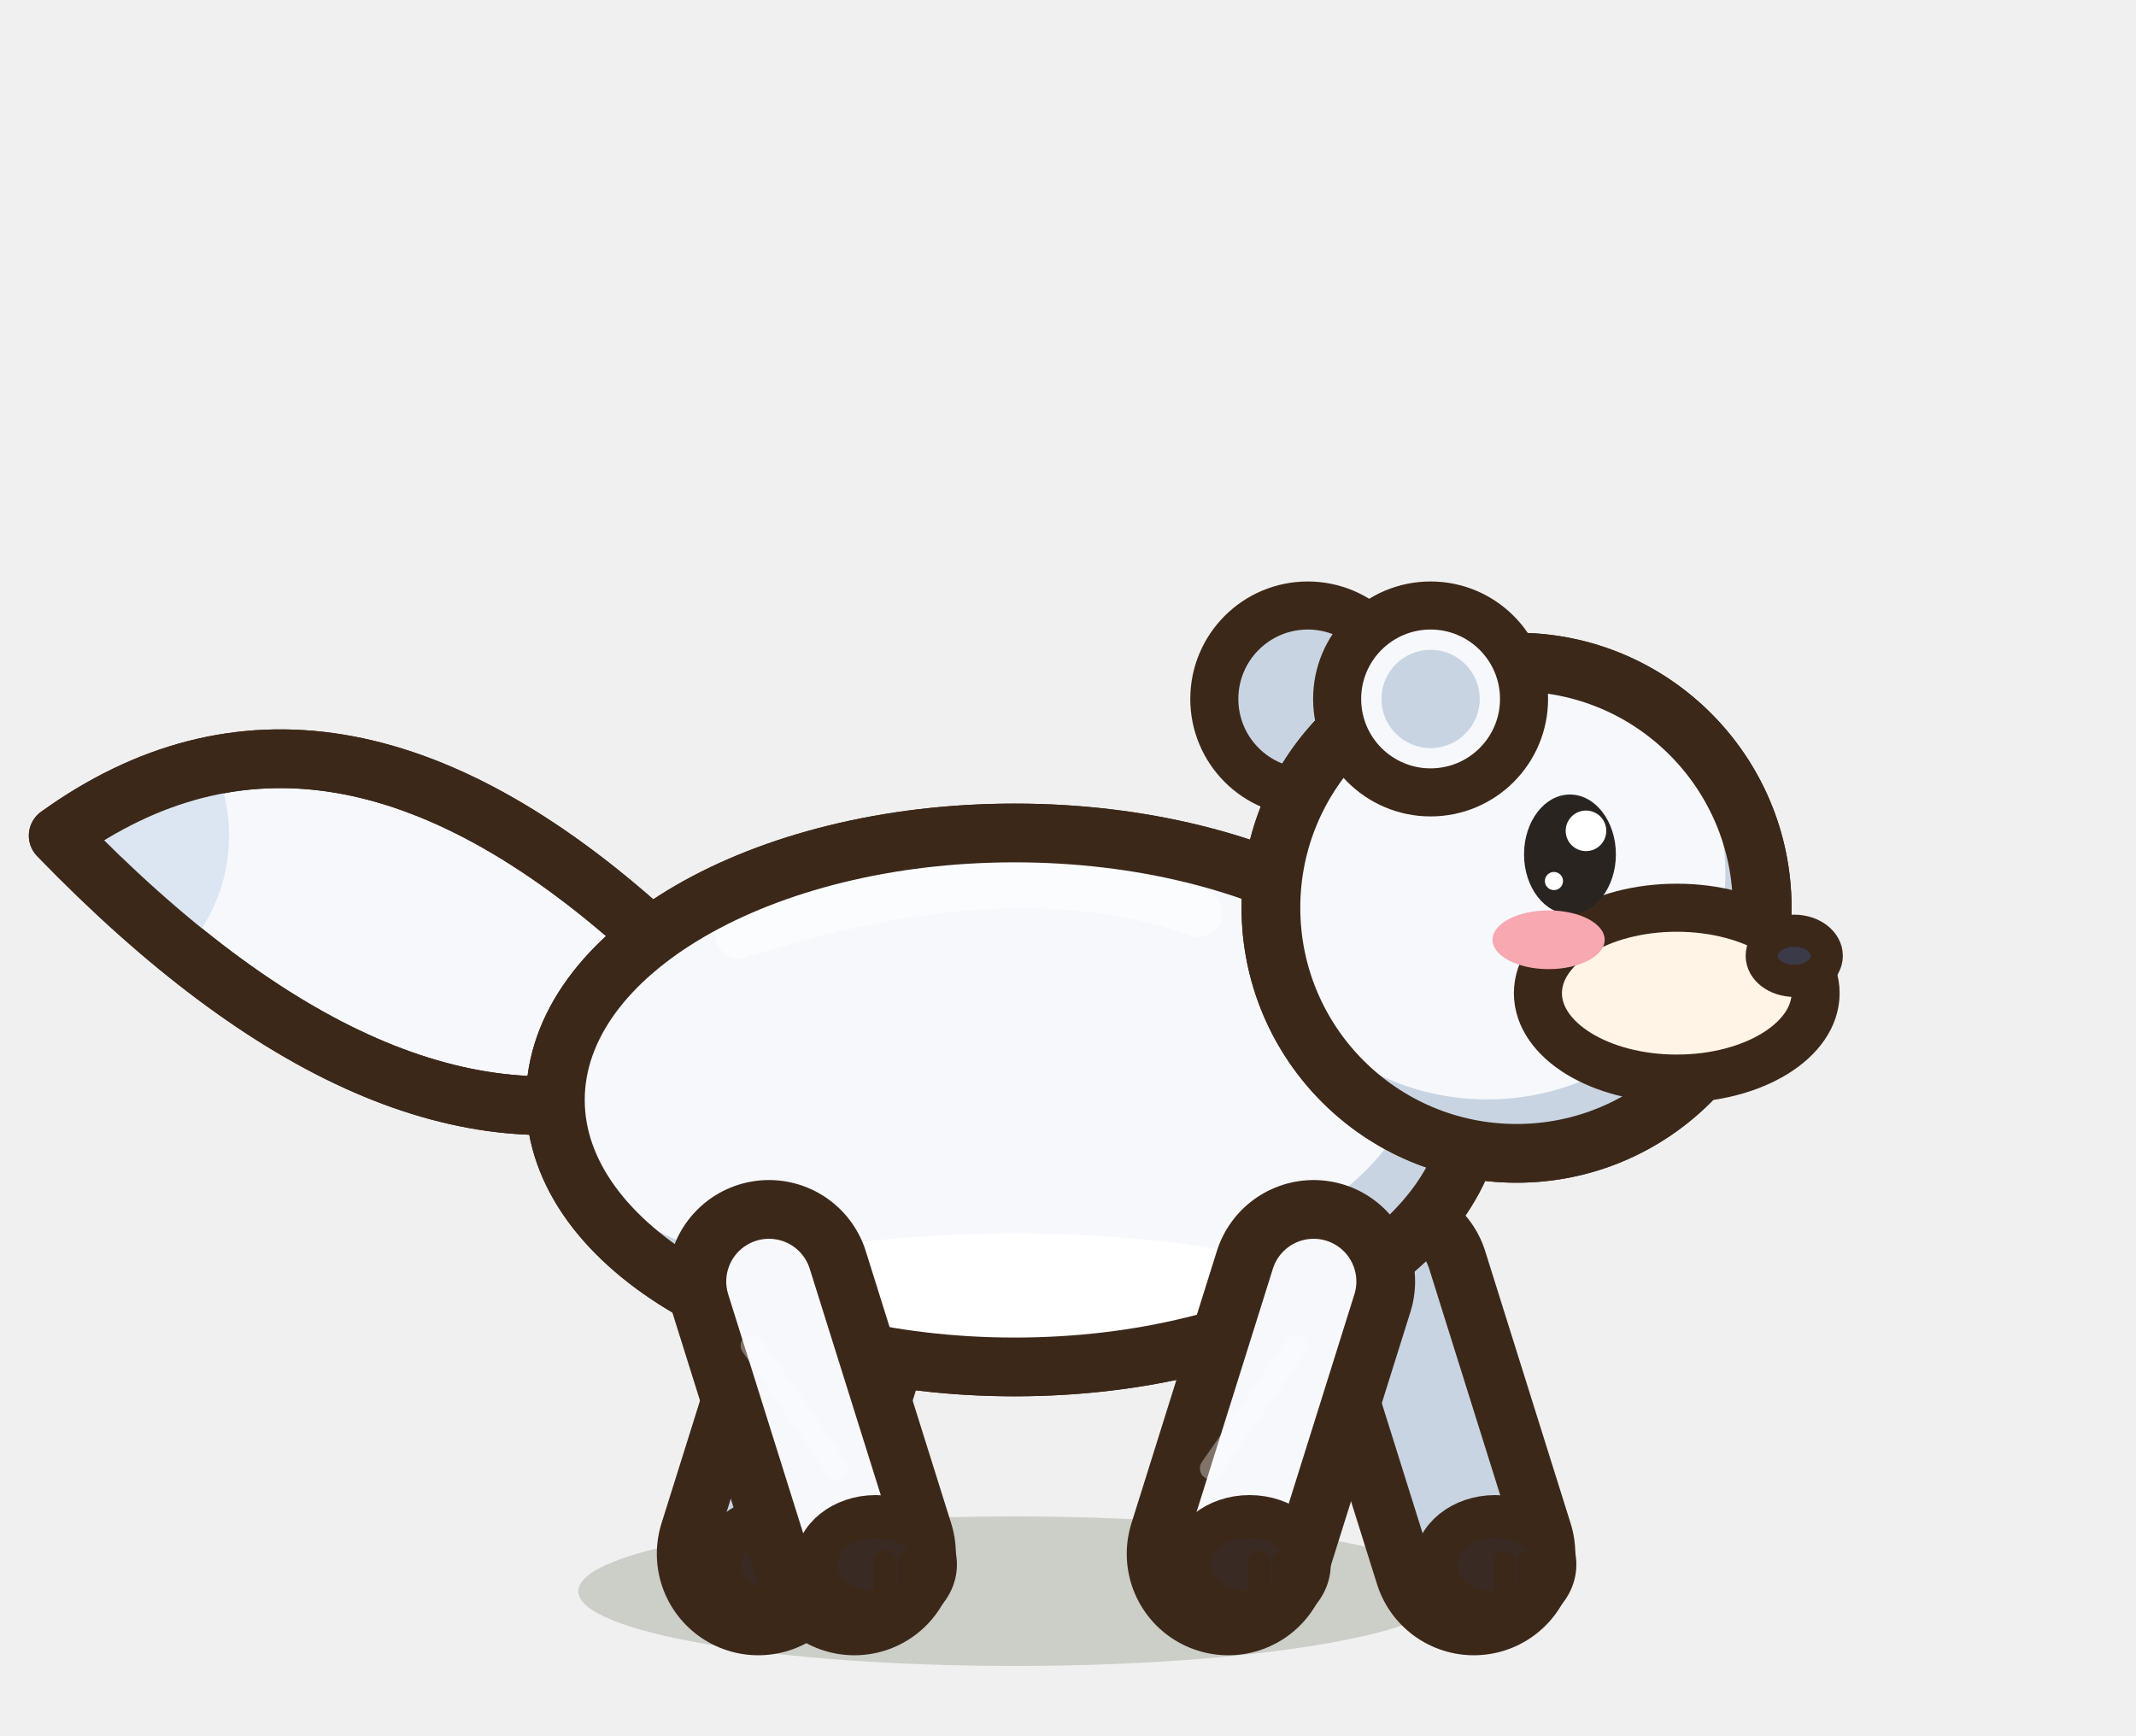
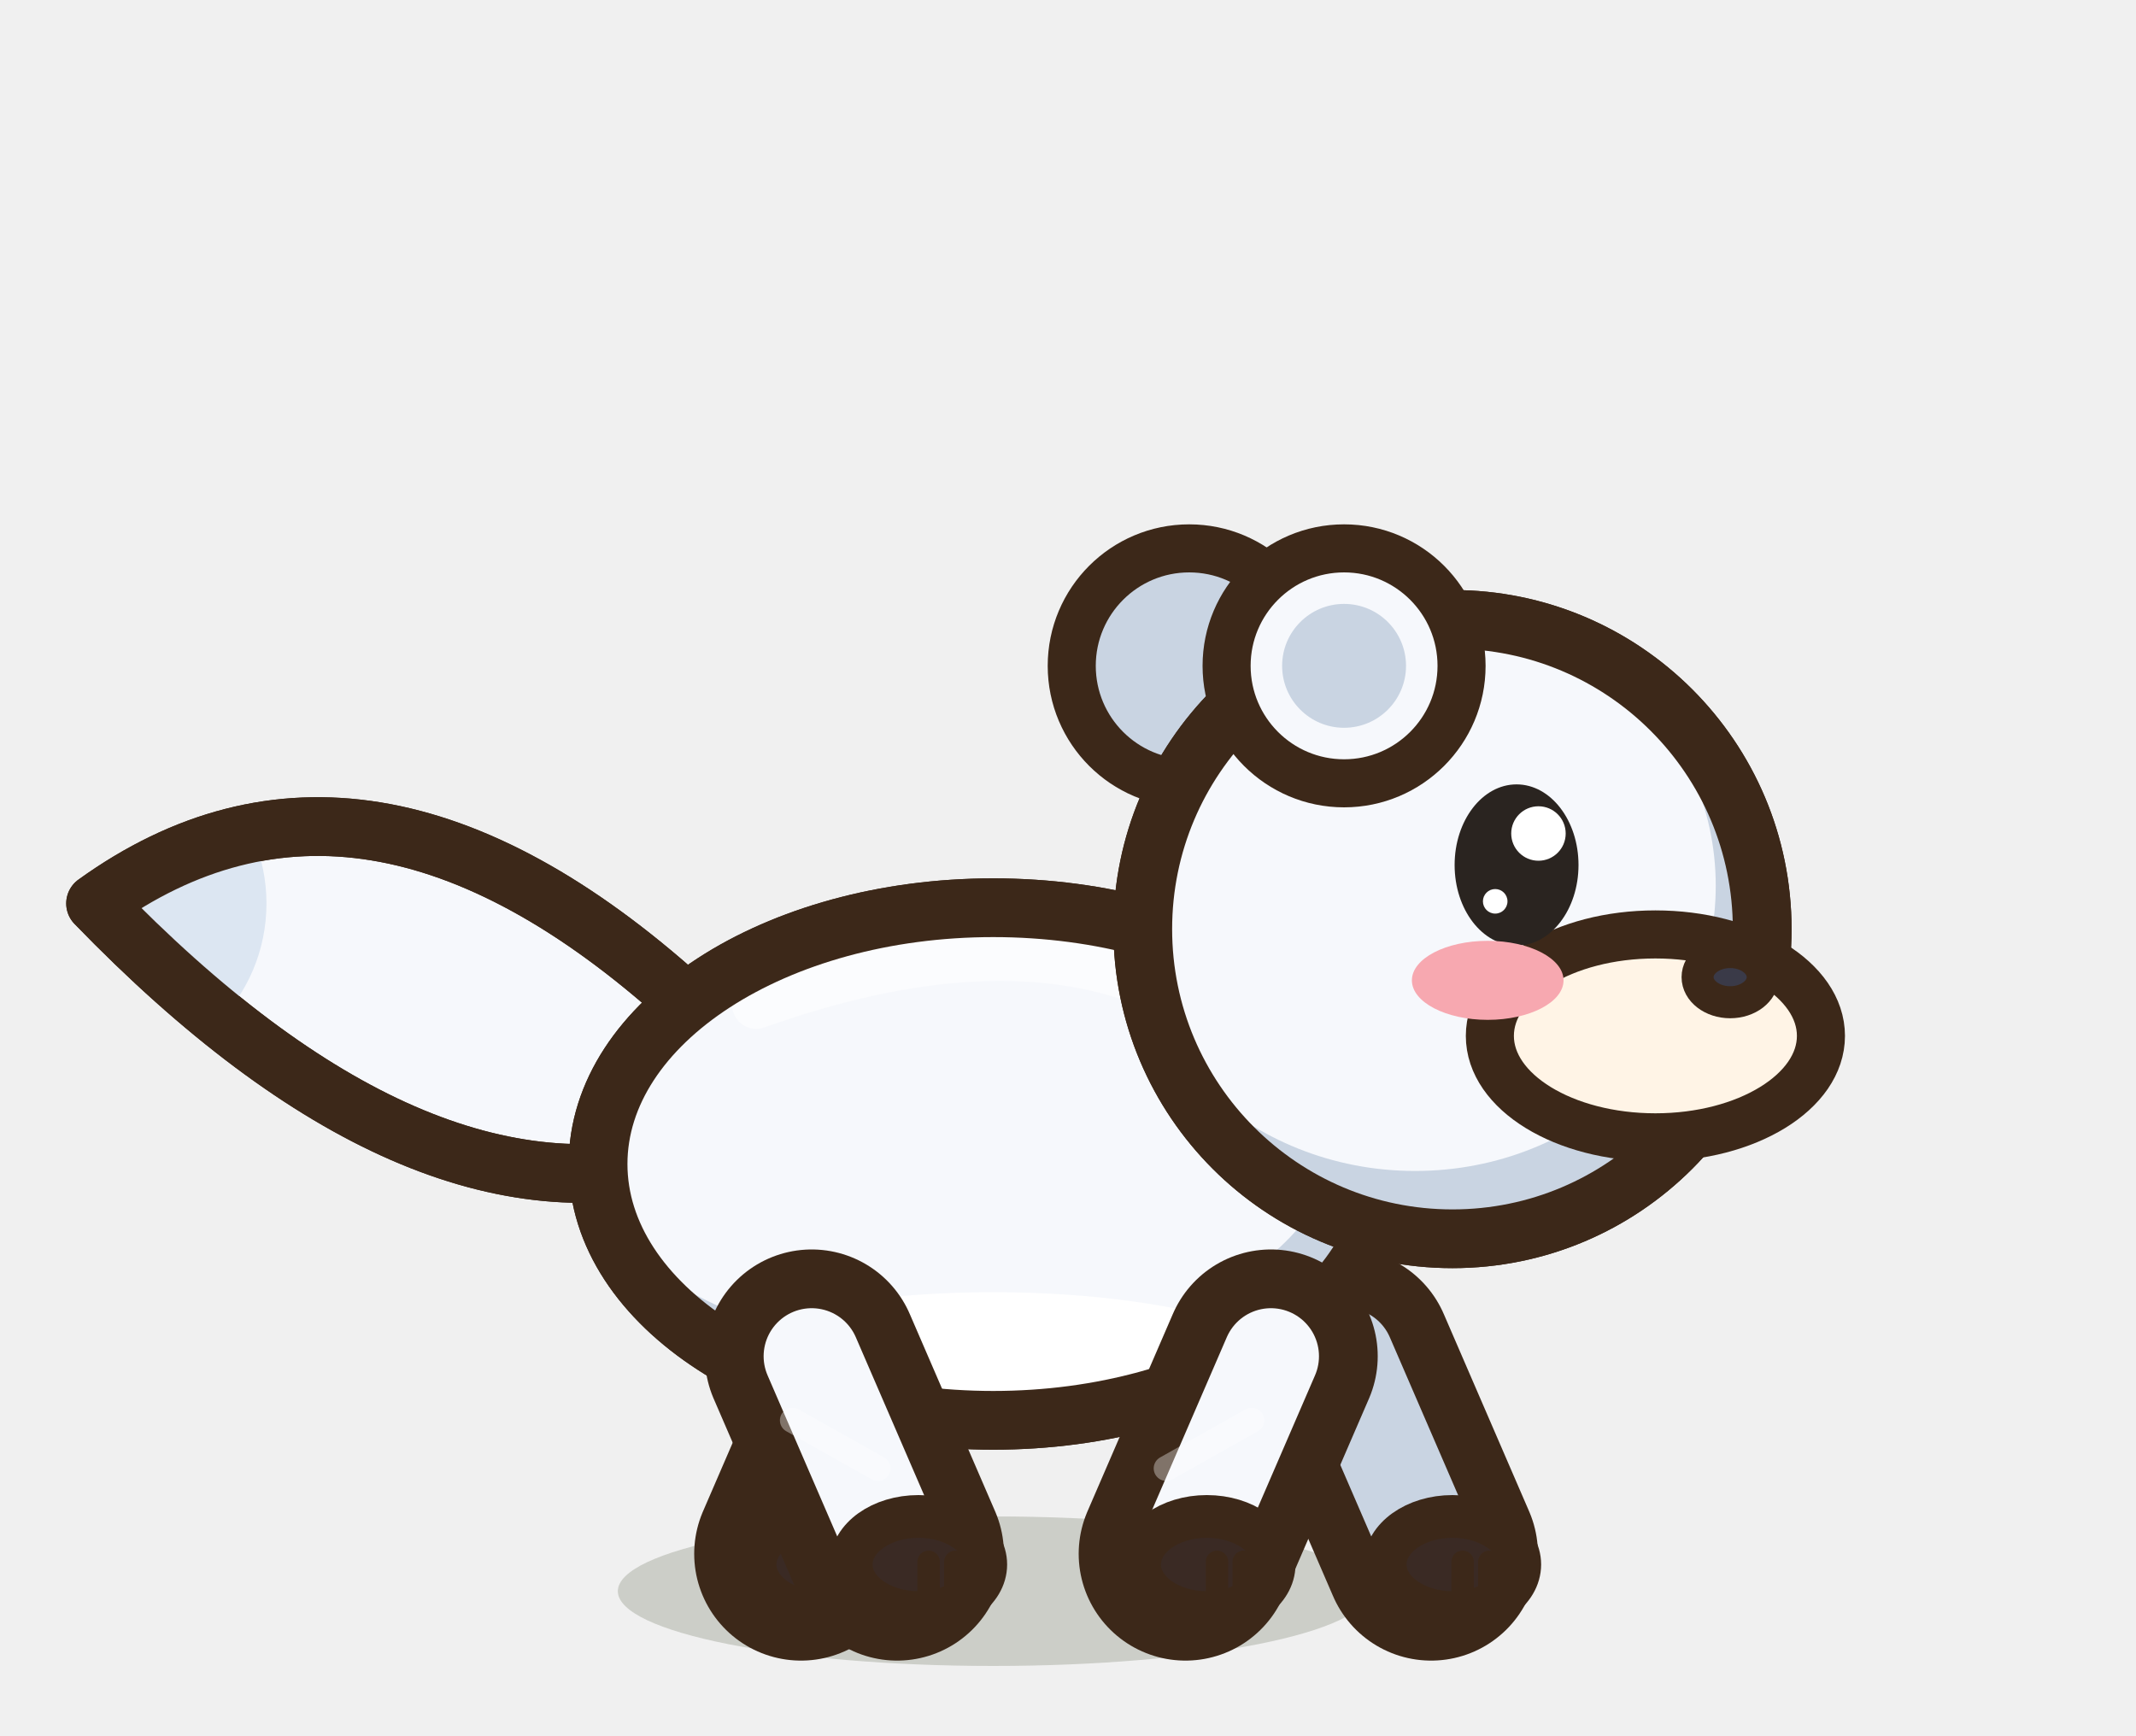
<svg xmlns="http://www.w3.org/2000/svg" width="40" height="32.5" viewBox="-20 -30 40 32.5">
-   <ellipse cx="-1" cy="-0.2" rx="8.17" ry="1.4" fill="rgba(40,55,20,.18)" stroke="none" />
-   <path d="M-4.2,-6 L-5.8,-0.9" stroke="#3C2819" stroke-width="3.8" stroke-linecap="round" />
-   <path d="M-4.2,-6 L-5.8,-0.9" stroke="#C9D4E2" stroke-width="1.6" stroke-linecap="round" />
-   <ellipse cx="-5.4" cy="-0.7" rx="1.12" ry="0.9" fill="#3A2A24" stroke="#3C2819" stroke-width="0.8" stroke-linejoin="round" stroke-linecap="round" />
-   <path d="M-5.23,-0.75 L-5.23,-0.05" stroke="#3C2819" stroke-width="0.42" stroke-linecap="round" />
-   <path d="M-4.78,-0.75 L-4.78,-0.05" stroke="#3C2819" stroke-width="0.42" stroke-linecap="round" />
-   <path d="M6,-6 L7.6,-0.9" stroke="#3C2819" stroke-width="3.8" stroke-linecap="round" />
-   <path d="M6,-6 L7.6,-0.9" stroke="#C9D4E2" stroke-width="1.6" stroke-linecap="round" />
-   <ellipse cx="8" cy="-0.7" rx="1.12" ry="0.9" fill="#3A2A24" stroke="#3C2819" stroke-width="0.8" stroke-linejoin="round" stroke-linecap="round" />
-   <path d="M8.17,-0.75 L8.17,-0.05" stroke="#3C2819" stroke-width="0.42" stroke-linecap="round" />
-   <path d="M8.62,-0.75 L8.62,-0.05" stroke="#3C2819" stroke-width="0.42" stroke-linecap="round" />
-   <path d="M-7.91,-12.55 Q-13.91,-17.95 -18.91,-14.35 Q-12.91,-8.15 -7.91,-9.55 Z" fill="#F6F8FC" stroke="#3C2819" stroke-width="1.1" stroke-linejoin="round" stroke-linecap="round" />
+   <ellipse cx="-1.4" cy="-0.2" rx="7.03" ry="1.4" fill="rgba(40,55,20,.18)" stroke="none" />
+   <path d="M-3.4,-4.6 L-5,-0.9" stroke="#3C2819" stroke-width="4" stroke-linecap="round" />
+   <path d="M-3.4,-4.6 L-5,-0.9" stroke="#C9D4E2" stroke-width="1.8" stroke-linecap="round" />
+   <ellipse cx="-4.6" cy="-0.7" rx="1.26" ry="0.9" fill="#3A2A24" stroke="#3C2819" stroke-width="0.8" stroke-linejoin="round" stroke-linecap="round" />
+   <path d="M-4.41,-0.75 L-4.41,-0.05" stroke="#3C2819" stroke-width="0.42" stroke-linecap="round" />
+   <path d="M-3.91,-0.75 L-3.91,-0.05" stroke="#3C2819" stroke-width="0.42" stroke-linecap="round" />
+   <path d="M5.2,-4.6 L6.8,-0.9" stroke="#3C2819" stroke-width="4" stroke-linecap="round" />
+   <path d="M5.2,-4.6 L6.8,-0.9" stroke="#C9D4E2" stroke-width="1.8" stroke-linecap="round" />
+   <ellipse cx="7.2" cy="-0.7" rx="1.26" ry="0.9" fill="#3A2A24" stroke="#3C2819" stroke-width="0.8" stroke-linejoin="round" stroke-linecap="round" />
+   <path d="M7.39,-0.75 L7.39,-0.05" stroke="#3C2819" stroke-width="0.42" stroke-linecap="round" />
+   <path d="M7.89,-0.75 L7.89,-0.05" stroke="#3C2819" stroke-width="0.42" stroke-linecap="round" />
+   <path d="M-7.21,-11.28 Q-13.21,-16.68 -18.21,-13.08 Q-12.21,-6.88 -7.21,-8.28 Z" fill="#F6F8FC" stroke="#3C2819" stroke-width="1.1" stroke-linejoin="round" stroke-linecap="round" />
  <clipPath id="tsnowFox1true">
-     <path d="M-7.91,-12.55 Q-13.91,-17.95 -18.91,-14.35 Q-12.91,-8.15 -7.91,-9.55 Z" />
+     <path d="M-7.21,-11.28 Q-13.21,-16.68 -18.21,-13.08 Q-12.21,-6.88 -7.21,-8.28 Z" />
  </clipPath>
  <g clip-path="url(#tsnowFox1true)">
-     <circle cx="-18.91" cy="-14.35" r="3.2" fill="#DCE6F2" />
+     <circle cx="-18.21" cy="-13.08" r="3.2" fill="#DCE6F2" />
  </g>
-   <path d="M-7.91,-12.55 Q-13.91,-17.95 -18.91,-14.35 Q-12.91,-8.15 -7.91,-9.55 Z" fill="none" stroke="#3C2819" stroke-width="1.1" stroke-linejoin="round" stroke-linecap="round" />
-   <path d="M-9.6,-9.4 a8.6,5 0 1,0 17.2,0 a8.6,5 0 1,0 -17.2,0 Z" fill="#F6F8FC" stroke="#3C2819" stroke-width="1.1" stroke-linejoin="round" stroke-linecap="round" />
+   <path d="M-7.21,-11.28 Q-13.21,-16.68 -18.21,-13.08 Q-12.21,-6.88 -7.21,-8.28 Z" fill="none" stroke="#3C2819" stroke-width="1.1" stroke-linejoin="round" stroke-linecap="round" />
+   <path d="M-8.8,-8.2 a7.4,4.8 0 1,0 14.8,0 a7.4,4.8 0 1,0 -14.8,0 Z" fill="#F6F8FC" stroke="#3C2819" stroke-width="1.1" stroke-linejoin="round" stroke-linecap="round" />
  <clipPath id="qsnowFoxmarche1b">
-     <path d="M-9.6,-9.4 a8.6,5 0 1,0 17.2,0 a8.6,5 0 1,0 -17.2,0 Z" />
+     <path d="M-8.8,-8.2 a7.4,4.8 0 1,0 14.8,0 a7.4,4.8 0 1,0 -14.8,0 Z" />
  </clipPath>
  <g clip-path="url(#qsnowFoxmarche1b)">
-     <rect x="-10.6" y="-15.4" width="19.2" height="12" fill="#C9D4E2" />
-     <ellipse cx="-1.86" cy="-10.2" rx="8.43" ry="4.5" fill="#F6F8FC" />
-     <ellipse cx="-1" cy="-4.65" rx="7.74" ry="2.25" fill="#FFFFFF" />
-     <path d="M-6.16,-12.5 Q-1,-14.15 2.44,-12.9" fill="none" stroke="#FFFFFF" stroke-width="0.9" stroke-linecap="round" opacity="0.5" />
+     <rect x="-9.8" y="-14" width="16.8" height="11.6" fill="#C9D4E2" />
+     <ellipse cx="-2.14" cy="-8.97" rx="7.25" ry="4.32" fill="#F6F8FC" />
+     <ellipse cx="-1.4" cy="-3.64" rx="6.66" ry="2.16" fill="#FFFFFF" />
+     <path d="M-5.84,-11.18 Q-1.4,-12.76 1.56,-11.56" fill="none" stroke="#FFFFFF" stroke-width="0.9" stroke-linecap="round" opacity="0.5" />
  </g>
-   <path d="M-9.6,-9.4 a8.6,5 0 1,0 17.2,0 a8.6,5 0 1,0 -17.2,0 Z" fill="none" stroke="#3C2819" stroke-width="1.1" stroke-linejoin="round" stroke-linecap="round" />
-   <path d="M-5.6,-6 L-4,-0.9" stroke="#3C2819" stroke-width="3.8" stroke-linecap="round" />
-   <path d="M-5.6,-6 L-4,-0.9" stroke="#F6F8FC" stroke-width="1.6" stroke-linecap="round" />
-   <path d="M-5.92,-4.8 L-4.32,-2.5" stroke="rgba(255,255,255,.35)" stroke-width="0.42" stroke-linecap="round" />
-   <ellipse cx="-3.6" cy="-0.7" rx="1.12" ry="0.9" fill="#3A2A24" stroke="#3C2819" stroke-width="0.8" stroke-linejoin="round" stroke-linecap="round" />
-   <path d="M-3.43,-0.75 L-3.43,-0.05" stroke="#3C2819" stroke-width="0.42" stroke-linecap="round" />
-   <path d="M-2.98,-0.75 L-2.98,-0.05" stroke="#3C2819" stroke-width="0.42" stroke-linecap="round" />
-   <path d="M4.6,-6 L3,-0.9" stroke="#3C2819" stroke-width="3.8" stroke-linecap="round" />
-   <path d="M4.6,-6 L3,-0.9" stroke="#F6F8FC" stroke-width="1.6" stroke-linecap="round" />
-   <path d="M4.28,-4.8 L2.68,-2.5" stroke="rgba(255,255,255,.35)" stroke-width="0.42" stroke-linecap="round" />
-   <ellipse cx="3.4" cy="-0.7" rx="1.12" ry="0.9" fill="#3A2A24" stroke="#3C2819" stroke-width="0.8" stroke-linejoin="round" stroke-linecap="round" />
-   <path d="M3.57,-0.75 L3.57,-0.05" stroke="#3C2819" stroke-width="0.42" stroke-linecap="round" />
-   <path d="M4.02,-0.75 L4.02,-0.05" stroke="#3C2819" stroke-width="0.42" stroke-linecap="round" />
-   <ellipse cx="4.49" cy="-16.91" rx="1.75" ry="1.75" fill="#C9D4E2" stroke="#3C2819" stroke-width="0.9" stroke-linejoin="round" stroke-linecap="round" />
-   <path d="M3.8,-13 a4.6,4.6 0 1,0 9.2,0 a4.6,4.6 0 1,0 -9.2,0 Z" fill="#F6F8FC" stroke="#3C2819" stroke-width="1.1" stroke-linejoin="round" stroke-linecap="round" />
+   <path d="M-8.8,-8.2 a7.4,4.8 0 1,0 14.8,0 a7.4,4.8 0 1,0 -14.8,0 Z" fill="none" stroke="#3C2819" stroke-width="1.1" stroke-linejoin="round" stroke-linecap="round" />
+   <path d="M-4.8,-4.6 L-3.2,-0.9" stroke="#3C2819" stroke-width="4" stroke-linecap="round" />
+   <path d="M-4.8,-4.6 L-3.2,-0.9" stroke="#F6F8FC" stroke-width="1.8" stroke-linecap="round" />
+   <path d="M-5.16,-3.4 L-3.56,-2.5" stroke="rgba(255,255,255,.35)" stroke-width="0.47" stroke-linecap="round" />
+   <ellipse cx="-2.8" cy="-0.7" rx="1.26" ry="0.9" fill="#3A2A24" stroke="#3C2819" stroke-width="0.8" stroke-linejoin="round" stroke-linecap="round" />
+   <path d="M-2.61,-0.75 L-2.61,-0.05" stroke="#3C2819" stroke-width="0.42" stroke-linecap="round" />
+   <path d="M-2.11,-0.75 L-2.11,-0.05" stroke="#3C2819" stroke-width="0.42" stroke-linecap="round" />
+   <path d="M3.8,-4.6 L2.2,-0.9" stroke="#3C2819" stroke-width="4" stroke-linecap="round" />
+   <path d="M3.8,-4.6 L2.2,-0.9" stroke="#F6F8FC" stroke-width="1.8" stroke-linecap="round" />
+   <path d="M3.44,-3.4 L1.84,-2.5" stroke="rgba(255,255,255,.35)" stroke-width="0.47" stroke-linecap="round" />
+   <ellipse cx="2.6" cy="-0.7" rx="1.26" ry="0.9" fill="#3A2A24" stroke="#3C2819" stroke-width="0.8" stroke-linejoin="round" stroke-linecap="round" />
+   <path d="M2.79,-0.75 L2.79,-0.05" stroke="#3C2819" stroke-width="0.42" stroke-linecap="round" />
+   <path d="M3.29,-0.75 L3.29,-0.05" stroke="#3C2819" stroke-width="0.42" stroke-linecap="round" />
+   <ellipse cx="2.27" cy="-17.53" rx="2.2" ry="2.2" fill="#C9D4E2" stroke="#3C2819" stroke-width="0.9" stroke-linejoin="round" stroke-linecap="round" />
+   <path d="M1.4,-12.6 a5.8,5.8 0 1,0 11.6,0 a5.8,5.8 0 1,0 -11.6,0 Z" fill="#F6F8FC" stroke="#3C2819" stroke-width="1.1" stroke-linejoin="round" stroke-linecap="round" />
  <clipPath id="qsnowFoxmarche1h">
-     <path d="M3.8,-13 a4.6,4.6 0 1,0 9.2,0 a4.6,4.6 0 1,0 -9.2,0 Z" />
+     <path d="M1.4,-12.6 a5.8,5.8 0 1,0 11.6,0 a5.8,5.8 0 1,0 -11.6,0 Z" />
  </clipPath>
  <g clip-path="url(#qsnowFoxmarche1h)">
-     <rect x="2.8" y="-18.6" width="11.2" height="11.2" fill="#C9D4E2" />
-     <ellipse cx="7.85" cy="-13.64" rx="4.46" ry="4.23" fill="#F6F8FC" />
+     <rect x="0.4" y="-19.4" width="13.6" height="13.6" fill="#C9D4E2" />
+     <ellipse cx="6.5" cy="-13.41" rx="5.63" ry="5.34" fill="#F6F8FC" />
  </g>
-   <path d="M3.8,-13 a4.6,4.6 0 1,0 9.2,0 a4.6,4.6 0 1,0 -9.2,0 Z" fill="none" stroke="#3C2819" stroke-width="1.1" stroke-linejoin="round" stroke-linecap="round" />
-   <ellipse cx="11.4" cy="-11.4" rx="2.6" ry="1.6" fill="#FFF4E6" stroke="#3C2819" stroke-width="0.9" stroke-linejoin="round" stroke-linecap="round" />
-   <ellipse cx="13.6" cy="-12.1" rx="0.61" ry="0.47" fill="#3A3A48" stroke="#3C2819" stroke-width="0.6" stroke-linejoin="round" stroke-linecap="round" />
-   <ellipse cx="9.4" cy="-14" rx="0.86" ry="1.12" fill="#2A2420" stroke="none" />
-   <ellipse cx="9.7" cy="-14.44" rx="0.38" ry="0.38" fill="#FFFFFF" stroke="none" />
-   <ellipse cx="9.1" cy="-13.5" rx="0.17" ry="0.17" fill="#FFFFFF" stroke="none" />
-   <ellipse cx="9" cy="-12.4" rx="1.05" ry="0.55" fill="#F7A8B0" stroke="none" />
-   <ellipse cx="6.79" cy="-16.91" rx="1.75" ry="1.75" fill="#F6F8FC" stroke="#3C2819" stroke-width="0.9" stroke-linejoin="round" stroke-linecap="round" />
-   <ellipse cx="6.79" cy="-16.91" rx="0.92" ry="0.92" fill="#C9D4E2" stroke="none" />
+   <path d="M1.4,-12.6 a5.8,5.8 0 1,0 11.6,0 a5.8,5.8 0 1,0 -11.6,0 Z" fill="none" stroke="#3C2819" stroke-width="1.1" stroke-linejoin="round" stroke-linecap="round" />
+   <ellipse cx="11" cy="-10.6" rx="3.1" ry="1.9" fill="#FFF4E6" stroke="#3C2819" stroke-width="0.9" stroke-linejoin="round" stroke-linecap="round" />
+   <ellipse cx="12.4" cy="-11.7" rx="0.61" ry="0.47" fill="#3A3A48" stroke="#3C2819" stroke-width="0.6" stroke-linejoin="round" stroke-linecap="round" />
+   <ellipse cx="8.4" cy="-13.8" rx="1.16" ry="1.51" fill="#2A2420" stroke="none" />
+   <ellipse cx="8.81" cy="-14.39" rx="0.51" ry="0.51" fill="#FFFFFF" stroke="none" />
+   <ellipse cx="8" cy="-13.12" rx="0.23" ry="0.23" fill="#FFFFFF" stroke="none" />
+   <ellipse cx="7.86" cy="-11.64" rx="1.42" ry="0.74" fill="#F7A8B0" stroke="none" />
+   <ellipse cx="5.17" cy="-17.53" rx="2.2" ry="2.2" fill="#F6F8FC" stroke="#3C2819" stroke-width="0.9" stroke-linejoin="round" stroke-linecap="round" />
+   <ellipse cx="5.17" cy="-17.53" rx="1.16" ry="1.16" fill="#C9D4E2" stroke="none" />
</svg>
